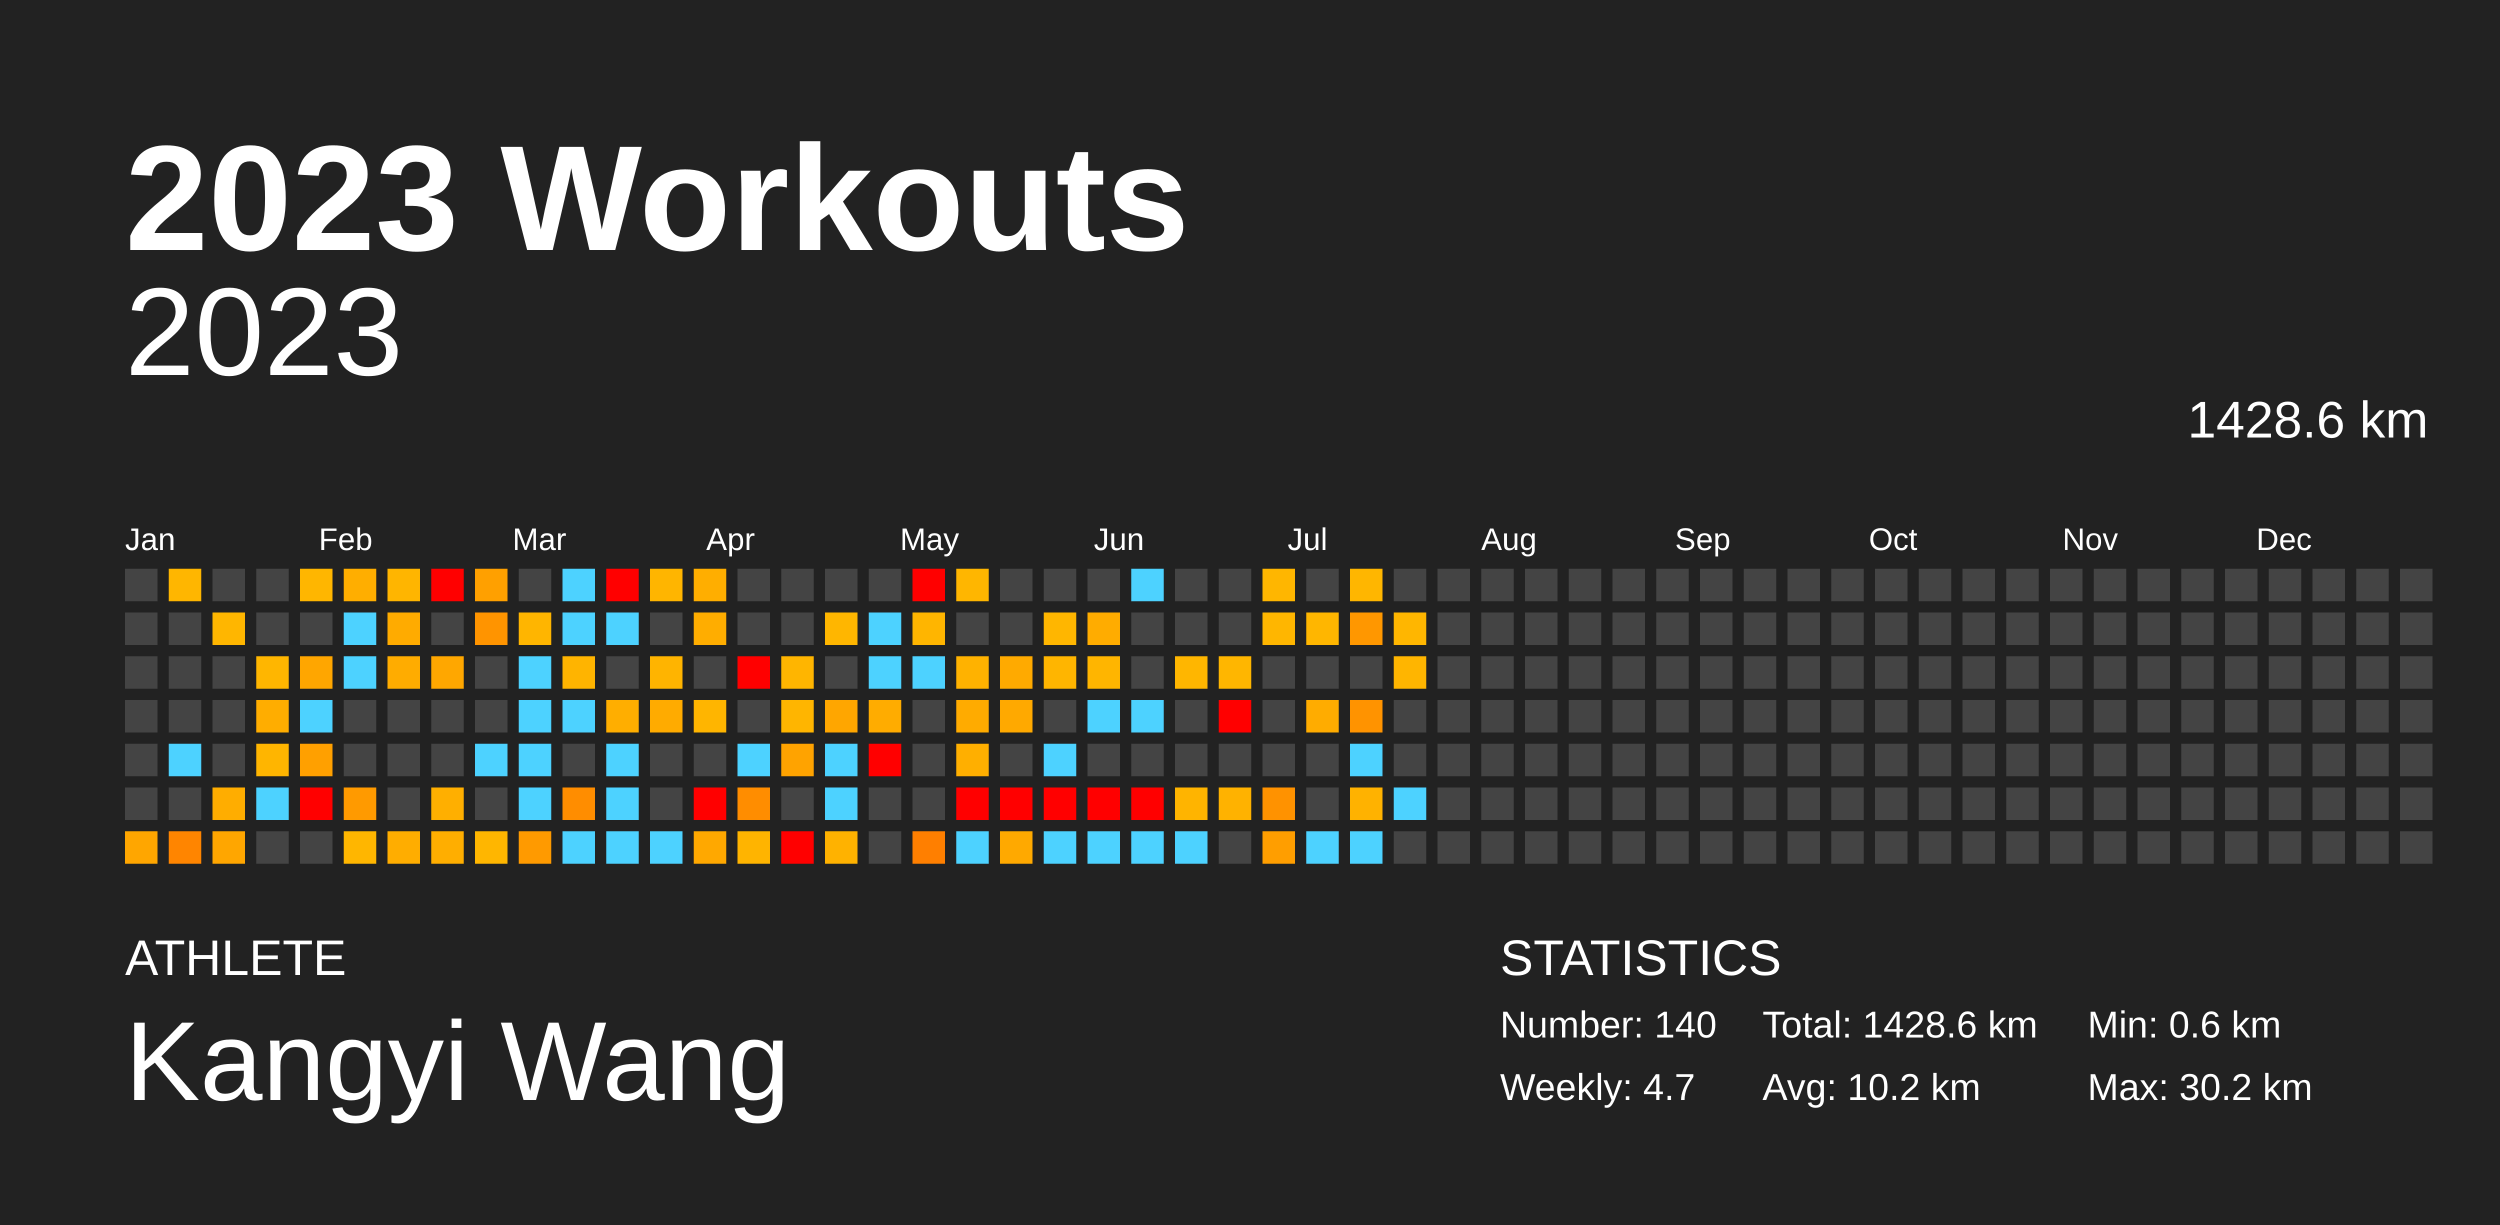
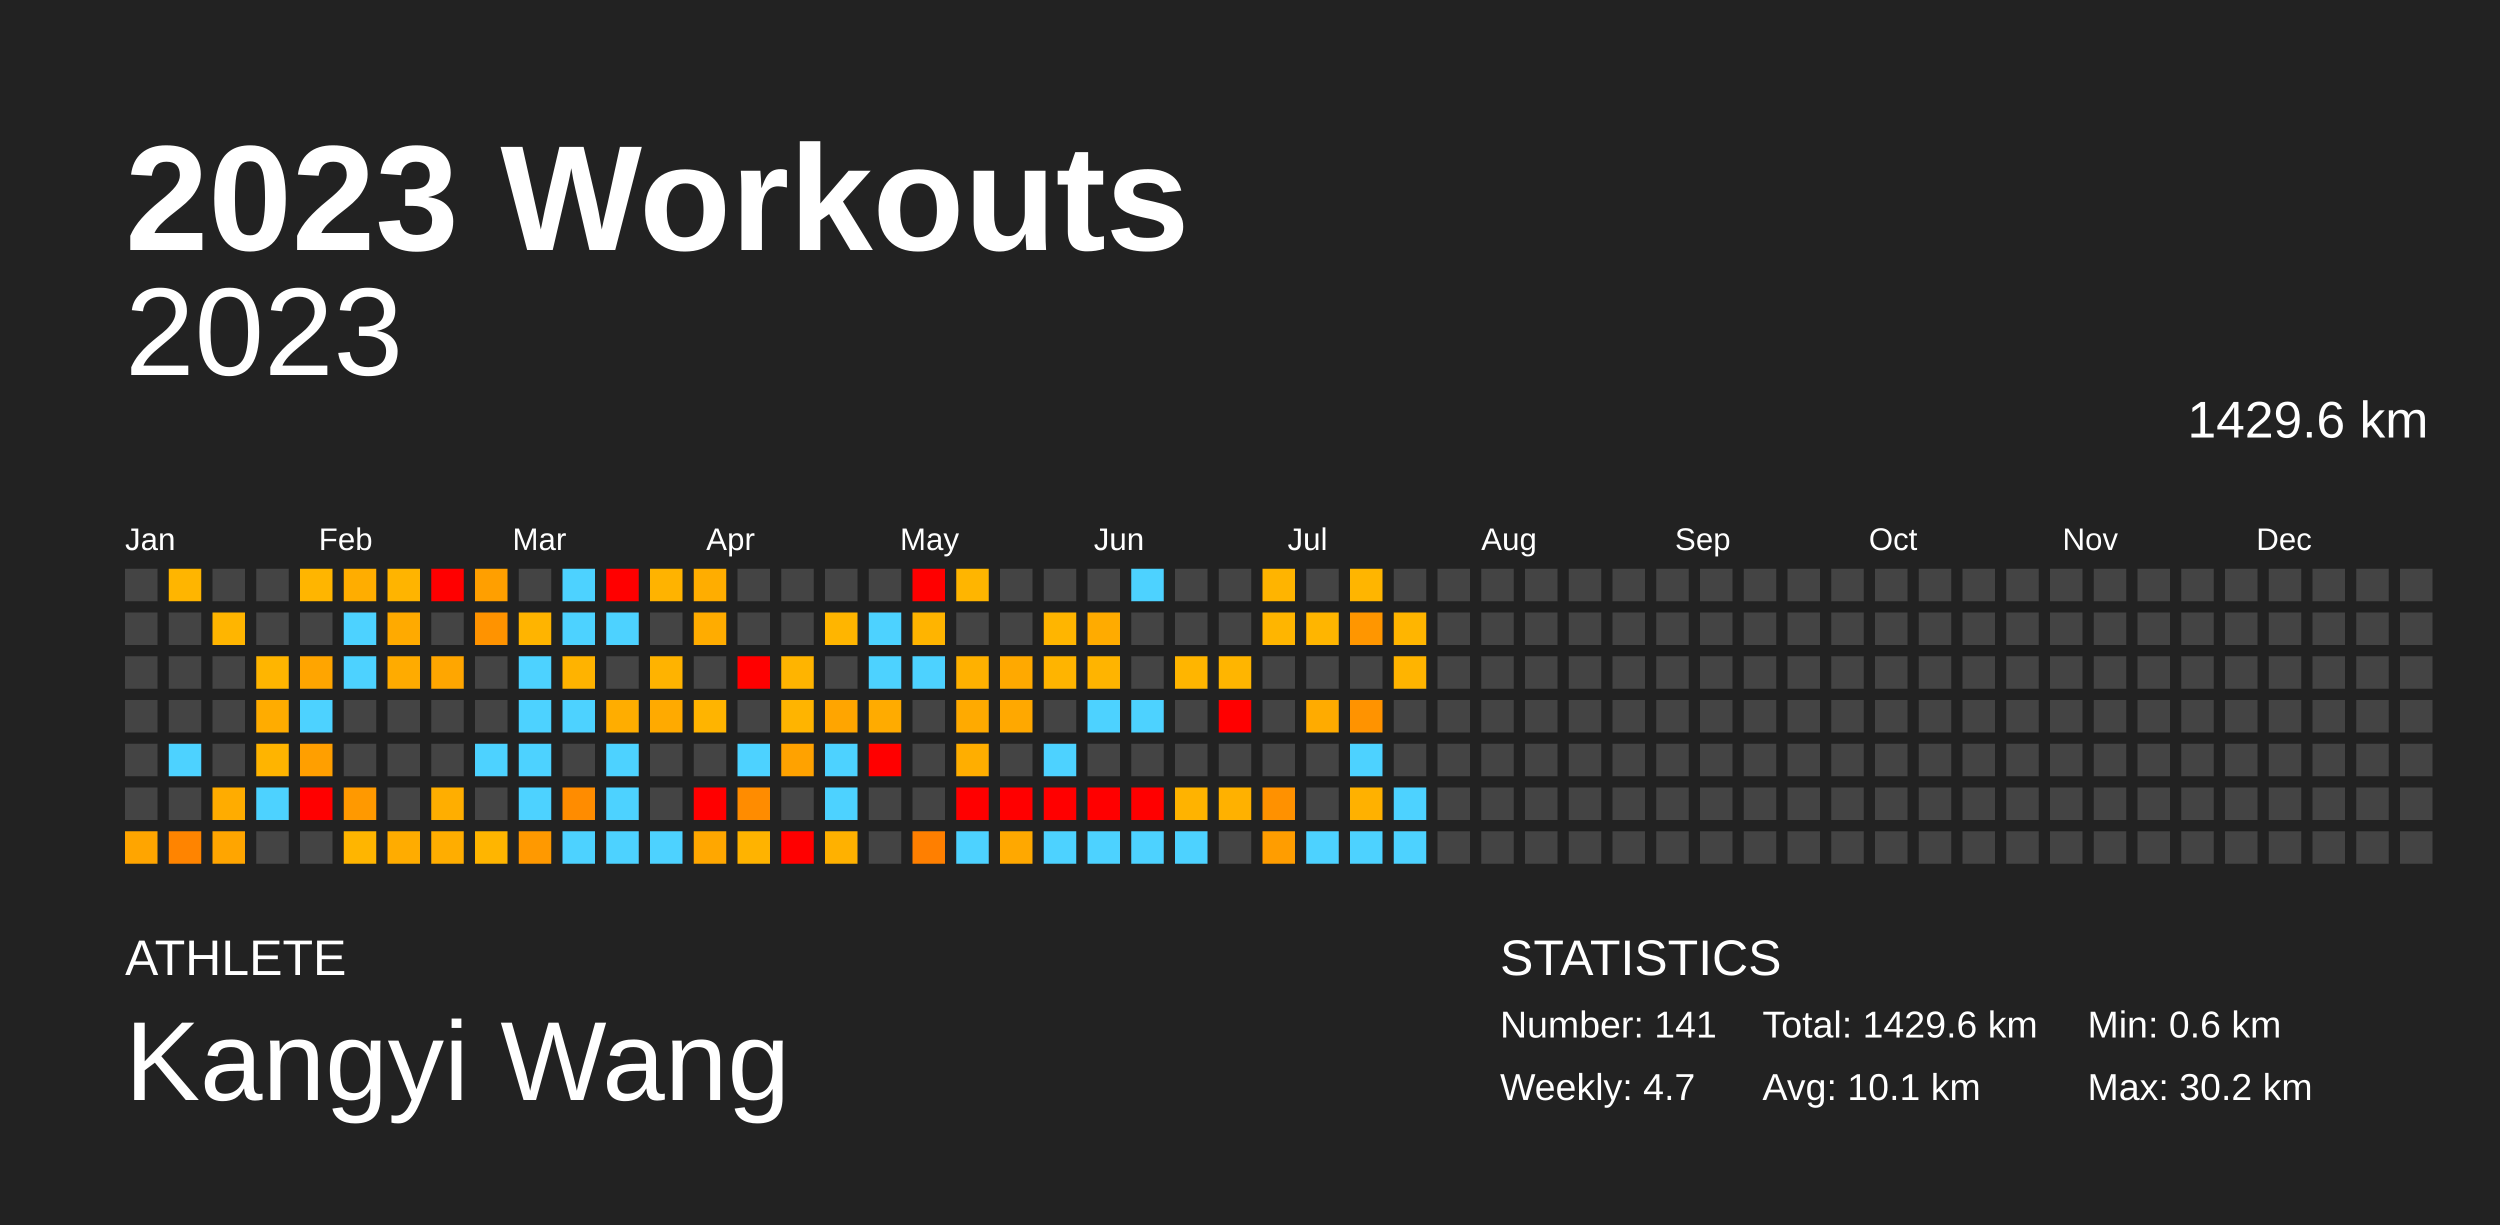
<svg xmlns="http://www.w3.org/2000/svg" baseProfile="full" height="98mm" version="1.1" viewBox="0,0,200,98" width="200mm">
  <defs />
  <rect fill="#222222" height="98" width="200" x="0" y="0" />
  <text fill="#FFFFFF" style="font-size:12px; font-family:Arial; font-weight:bold;" x="10" y="20">2023 Workouts</text>
  <text fill="#FFFFFF" style="font-size:4px; font-family:Arial" x="10" y="78">ATHLETE</text>
  <text fill="#FFFFFF" style="font-size:9px; font-family:Arial" x="10" y="88">Kangyi Wang</text>
  <text fill="#FFFFFF" style="font-size:4px; font-family:Arial" x="120" y="78">STATISTICS</text>
-   <text fill="#FFFFFF" style="font-size:3px; font-family:Arial" x="120" y="83">Number: 140</text>
+   <text fill="#FFFFFF" style="font-size:3px; font-family:Arial" x="120" y="83">Number: 141</text>
  <text fill="#FFFFFF" style="font-size:3px; font-family:Arial" x="120" y="88">Weekly: 4.7</text>
-   <text fill="#FFFFFF" style="font-size:3px; font-family:Arial" x="141" y="83">Total: 1428.6 km</text>
-   <text fill="#FFFFFF" style="font-size:3px; font-family:Arial" x="141" y="88">Avg: 10.2 km</text>
+   <text fill="#FFFFFF" style="font-size:3px; font-family:Arial" x="141" y="83">Total: 1429.6 km</text>
+   <text fill="#FFFFFF" style="font-size:3px; font-family:Arial" x="141" y="88">Avg: 10.1 km</text>
  <text fill="#FFFFFF" style="font-size:3px; font-family:Arial" x="167" y="83">Min: 0.6 km</text>
  <text fill="#FFFFFF" style="font-size:3px; font-family:Arial" x="167" y="88">Max: 30.2 km</text>
  <text alignment-baseline="hanging" fill="#FFFFFF" style="font-size:10.0px; font-family:Arial;" x="10" y="30">2023</text>
-   <text alignment-baseline="hanging" fill="#FFFFFF" style="font-size:4.125px; font-family:Arial;" x="175" y="35">1428.6 km</text>
+   <text alignment-baseline="hanging" fill="#FFFFFF" style="font-size:4.125px; font-family:Arial;" x="175" y="35">1429.6 km</text>
  <text fill="#FFFFFF" style="font-size:2.5px; font-family:Arial" x="10.0" y="44">Jan</text>
  <text fill="#FFFFFF" style="font-size:2.5px; font-family:Arial" x="25.5" y="44">Feb</text>
  <text fill="#FFFFFF" style="font-size:2.5px; font-family:Arial" x="41.0" y="44">Mar</text>
  <text fill="#FFFFFF" style="font-size:2.5px; font-family:Arial" x="56.5" y="44">Apr</text>
  <text fill="#FFFFFF" style="font-size:2.5px; font-family:Arial" x="72.0" y="44">May</text>
  <text fill="#FFFFFF" style="font-size:2.5px; font-family:Arial" x="87.5" y="44">Jun</text>
  <text fill="#FFFFFF" style="font-size:2.5px; font-family:Arial" x="103.0" y="44">Jul</text>
  <text fill="#FFFFFF" style="font-size:2.5px; font-family:Arial" x="118.5" y="44">Aug</text>
  <text fill="#FFFFFF" style="font-size:2.5px; font-family:Arial" x="134.0" y="44">Sep</text>
  <text fill="#FFFFFF" style="font-size:2.5px; font-family:Arial" x="149.5" y="44">Oct</text>
  <text fill="#FFFFFF" style="font-size:2.5px; font-family:Arial" x="165.0" y="44">Nov</text>
  <text fill="#FFFFFF" style="font-size:2.5px; font-family:Arial" x="180.5" y="44">Dec</text>
  <rect fill="#444444" height="2.6" width="2.6" x="10.0" y="45.5" />
  <rect fill="#444444" height="2.6" width="2.6" x="10.0" y="49.0" />
  <rect fill="#444444" height="2.6" width="2.6" x="10.0" y="52.5" />
  <rect fill="#444444" height="2.6" width="2.6" x="10.0" y="56.0" />
  <rect fill="#444444" height="2.6" width="2.6" x="10.0" y="59.5" />
  <rect fill="#444444" height="2.6" width="2.6" x="10.0" y="63.0" />
-   <rect fill="#ffa600" height="2.6" width="2.6" x="10.0" y="66.5" />
-   <rect fill="#ffb600" height="2.6" width="2.6" x="13.5" y="45.5" />
+   <rect fill="#ffa500" height="2.6" width="2.6" x="10.0" y="66.5" />
+   <rect fill="#ffb500" height="2.6" width="2.6" x="13.5" y="45.5" />
  <rect fill="#444444" height="2.6" width="2.6" x="13.5" y="49.0" />
  <rect fill="#444444" height="2.6" width="2.6" x="13.5" y="52.5" />
  <rect fill="#444444" height="2.6" width="2.6" x="13.5" y="56.0" />
  <rect fill="#4dd2ff" height="2.6" width="2.6" x="13.5" y="59.5" />
  <rect fill="#444444" height="2.6" width="2.6" x="13.5" y="63.0" />
-   <rect fill="#ff8500" height="2.6" width="2.6" x="13.5" y="66.5" />
+   <rect fill="#ff8400" height="2.6" width="2.6" x="13.5" y="66.5" />
  <rect fill="#444444" height="2.6" width="2.6" x="17.0" y="45.5" />
-   <rect fill="#ffb600" height="2.6" width="2.6" x="17.0" y="49.0" />
+   <rect fill="#ffb500" height="2.6" width="2.6" x="17.0" y="49.0" />
  <rect fill="#444444" height="2.6" width="2.6" x="17.0" y="52.5" />
  <rect fill="#444444" height="2.6" width="2.6" x="17.0" y="56.0" />
  <rect fill="#444444" height="2.6" width="2.6" x="17.0" y="59.5" />
-   <rect fill="#ffad00" height="2.6" width="2.6" x="17.0" y="63.0" />
-   <rect fill="#ffa600" height="2.6" width="2.6" x="17.0" y="66.5" />
+   <rect fill="#ffac00" height="2.6" width="2.6" x="17.0" y="63.0" />
+   <rect fill="#ffa500" height="2.6" width="2.6" x="17.0" y="66.5" />
  <rect fill="#444444" height="2.6" width="2.6" x="20.5" y="45.5" />
  <rect fill="#444444" height="2.6" width="2.6" x="20.5" y="49.0" />
-   <rect fill="#ffb600" height="2.6" width="2.6" x="20.5" y="52.5" />
-   <rect fill="#ffad00" height="2.6" width="2.6" x="20.5" y="56.0" />
-   <rect fill="#ffb500" height="2.6" width="2.6" x="20.5" y="59.5" />
+   <rect fill="#ffb500" height="2.6" width="2.6" x="20.5" y="52.5" />
+   <rect fill="#ffac00" height="2.6" width="2.6" x="20.5" y="56.0" />
+   <rect fill="#ffb400" height="2.6" width="2.6" x="20.5" y="59.5" />
  <rect fill="#4dd2ff" height="2.6" width="2.6" x="20.5" y="63.0" />
  <rect fill="#444444" height="2.6" width="2.6" x="20.5" y="66.5" />
-   <rect fill="#ffb600" height="2.6" width="2.6" x="24.0" y="45.5" />
+   <rect fill="#ffb500" height="2.6" width="2.6" x="24.0" y="45.5" />
  <rect fill="#444444" height="2.6" width="2.6" x="24.0" y="49.0" />
-   <rect fill="#ffa600" height="2.6" width="2.6" x="24.0" y="52.5" />
+   <rect fill="#ffa500" height="2.6" width="2.6" x="24.0" y="52.5" />
  <rect fill="#4dd2ff" height="2.6" width="2.6" x="24.0" y="56.0" />
-   <rect fill="#ffa000" height="2.6" width="2.6" x="24.0" y="59.5" />
+   <rect fill="#ff9f00" height="2.6" width="2.6" x="24.0" y="59.5" />
  <rect fill="red" height="2.6" width="2.6" x="24.0" y="63.0" />
  <rect fill="#444444" height="2.6" width="2.6" x="24.0" y="66.5" />
-   <rect fill="#ffae00" height="2.6" width="2.6" x="27.5" y="45.5" />
+   <rect fill="#ffad00" height="2.6" width="2.6" x="27.5" y="45.5" />
  <rect fill="#4dd2ff" height="2.6" width="2.6" x="27.5" y="49.0" />
  <rect fill="#4dd2ff" height="2.6" width="2.6" x="27.5" y="52.5" />
  <rect fill="#444444" height="2.6" width="2.6" x="27.5" y="56.0" />
  <rect fill="#444444" height="2.6" width="2.6" x="27.5" y="59.5" />
-   <rect fill="#ff9a00" height="2.6" width="2.6" x="27.5" y="63.0" />
-   <rect fill="#ffb600" height="2.6" width="2.6" x="27.5" y="66.5" />
-   <rect fill="#ffb500" height="2.6" width="2.6" x="31.0" y="45.5" />
-   <rect fill="#ffab00" height="2.6" width="2.6" x="31.0" y="49.0" />
-   <rect fill="#ffac00" height="2.6" width="2.6" x="31.0" y="52.5" />
+   <rect fill="#ff9900" height="2.6" width="2.6" x="27.5" y="63.0" />
+   <rect fill="#ffb500" height="2.6" width="2.6" x="27.5" y="66.5" />
+   <rect fill="#ffb400" height="2.6" width="2.6" x="31.0" y="45.5" />
+   <rect fill="#ffaa00" height="2.6" width="2.6" x="31.0" y="49.0" />
+   <rect fill="#ffab00" height="2.6" width="2.6" x="31.0" y="52.5" />
  <rect fill="#444444" height="2.6" width="2.6" x="31.0" y="56.0" />
  <rect fill="#444444" height="2.6" width="2.6" x="31.0" y="59.5" />
  <rect fill="#444444" height="2.6" width="2.6" x="31.0" y="63.0" />
-   <rect fill="#ffad00" height="2.6" width="2.6" x="31.0" y="66.5" />
+   <rect fill="#ffac00" height="2.6" width="2.6" x="31.0" y="66.5" />
  <rect fill="red" height="2.6" width="2.6" x="34.5" y="45.5" />
  <rect fill="#444444" height="2.6" width="2.6" x="34.5" y="49.0" />
-   <rect fill="#ffa700" height="2.6" width="2.6" x="34.5" y="52.5" />
+   <rect fill="#ffa600" height="2.6" width="2.6" x="34.5" y="52.5" />
  <rect fill="#444444" height="2.6" width="2.6" x="34.5" y="56.0" />
  <rect fill="#444444" height="2.6" width="2.6" x="34.5" y="59.5" />
-   <rect fill="#ffaf00" height="2.6" width="2.6" x="34.5" y="63.0" />
-   <rect fill="#ffae00" height="2.6" width="2.6" x="34.5" y="66.5" />
-   <rect fill="#ffa000" height="2.6" width="2.6" x="38.0" y="45.5" />
-   <rect fill="#ff9400" height="2.6" width="2.6" x="38.0" y="49.0" />
+   <rect fill="#ffae00" height="2.6" width="2.6" x="34.5" y="63.0" />
+   <rect fill="#ffad00" height="2.6" width="2.6" x="34.5" y="66.5" />
+   <rect fill="#ff9f00" height="2.6" width="2.6" x="38.0" y="45.5" />
+   <rect fill="#ff9300" height="2.6" width="2.6" x="38.0" y="49.0" />
  <rect fill="#444444" height="2.6" width="2.6" x="38.0" y="52.5" />
  <rect fill="#444444" height="2.6" width="2.6" x="38.0" y="56.0" />
  <rect fill="#4dd2ff" height="2.6" width="2.6" x="38.0" y="59.5" />
  <rect fill="#444444" height="2.6" width="2.6" x="38.0" y="63.0" />
-   <rect fill="#ffb600" height="2.6" width="2.6" x="38.0" y="66.5" />
+   <rect fill="#ffb500" height="2.6" width="2.6" x="38.0" y="66.5" />
  <rect fill="#444444" height="2.6" width="2.6" x="41.5" y="45.5" />
-   <rect fill="#ffb500" height="2.6" width="2.6" x="41.5" y="49.0" />
+   <rect fill="#ffb400" height="2.6" width="2.6" x="41.5" y="49.0" />
  <rect fill="#4dd2ff" height="2.6" width="2.6" x="41.5" y="52.5" />
  <rect fill="#4dd2ff" height="2.6" width="2.6" x="41.5" y="56.0" />
  <rect fill="#4dd2ff" height="2.6" width="2.6" x="41.5" y="59.5" />
  <rect fill="#4dd2ff" height="2.6" width="2.6" x="41.5" y="63.0" />
-   <rect fill="#ff9a00" height="2.6" width="2.6" x="41.5" y="66.5" />
+   <rect fill="#ff9900" height="2.6" width="2.6" x="41.5" y="66.5" />
  <rect fill="#4dd2ff" height="2.6" width="2.6" x="45.0" y="45.5" />
  <rect fill="#4dd2ff" height="2.6" width="2.6" x="45.0" y="49.0" />
-   <rect fill="#ffb400" height="2.6" width="2.6" x="45.0" y="52.5" />
+   <rect fill="#ffb300" height="2.6" width="2.6" x="45.0" y="52.5" />
  <rect fill="#4dd2ff" height="2.6" width="2.6" x="45.0" y="56.0" />
  <rect fill="#444444" height="2.6" width="2.6" x="45.0" y="59.5" />
-   <rect fill="#ff8d00" height="2.6" width="2.6" x="45.0" y="63.0" />
+   <rect fill="#ff8c00" height="2.6" width="2.6" x="45.0" y="63.0" />
  <rect fill="#4dd2ff" height="2.6" width="2.6" x="45.0" y="66.5" />
  <rect fill="red" height="2.6" width="2.6" x="48.5" y="45.5" />
  <rect fill="#4dd2ff" height="2.6" width="2.6" x="48.5" y="49.0" />
  <rect fill="#444444" height="2.6" width="2.6" x="48.5" y="52.5" />
-   <rect fill="#ffae00" height="2.6" width="2.6" x="48.5" y="56.0" />
+   <rect fill="#ffad00" height="2.6" width="2.6" x="48.5" y="56.0" />
  <rect fill="#4dd2ff" height="2.6" width="2.6" x="48.5" y="59.5" />
  <rect fill="#4dd2ff" height="2.6" width="2.6" x="48.5" y="63.0" />
  <rect fill="#4dd2ff" height="2.6" width="2.6" x="48.5" y="66.5" />
-   <rect fill="#ffb500" height="2.6" width="2.6" x="52.0" y="45.5" />
+   <rect fill="#ffb300" height="2.6" width="2.6" x="52.0" y="45.5" />
  <rect fill="#444444" height="2.6" width="2.6" x="52.0" y="49.0" />
-   <rect fill="#ffb400" height="2.6" width="2.6" x="52.0" y="52.5" />
-   <rect fill="#ffab00" height="2.6" width="2.6" x="52.0" y="56.0" />
+   <rect fill="#ffb300" height="2.6" width="2.6" x="52.0" y="52.5" />
+   <rect fill="#ffaa00" height="2.6" width="2.6" x="52.0" y="56.0" />
  <rect fill="#444444" height="2.6" width="2.6" x="52.0" y="59.5" />
  <rect fill="#444444" height="2.6" width="2.6" x="52.0" y="63.0" />
  <rect fill="#4dd2ff" height="2.6" width="2.6" x="52.0" y="66.5" />
-   <rect fill="#ffae00" height="2.6" width="2.6" x="55.5" y="45.5" />
-   <rect fill="#ffad00" height="2.6" width="2.6" x="55.5" y="49.0" />
+   <rect fill="#ffad00" height="2.6" width="2.6" x="55.5" y="45.5" />
+   <rect fill="#ffac00" height="2.6" width="2.6" x="55.5" y="49.0" />
  <rect fill="#444444" height="2.6" width="2.6" x="55.5" y="52.5" />
-   <rect fill="#ffb500" height="2.6" width="2.6" x="55.5" y="56.0" />
+   <rect fill="#ffb400" height="2.6" width="2.6" x="55.5" y="56.0" />
  <rect fill="#444444" height="2.6" width="2.6" x="55.5" y="59.5" />
  <rect fill="red" height="2.6" width="2.6" x="55.5" y="63.0" />
-   <rect fill="#ffa800" height="2.6" width="2.6" x="55.5" y="66.5" />
+   <rect fill="#ffa700" height="2.6" width="2.6" x="55.5" y="66.5" />
  <rect fill="#444444" height="2.6" width="2.6" x="59.0" y="45.5" />
  <rect fill="#444444" height="2.6" width="2.6" x="59.0" y="49.0" />
  <rect fill="red" height="2.6" width="2.6" x="59.0" y="52.5" />
  <rect fill="#444444" height="2.6" width="2.6" x="59.0" y="56.0" />
  <rect fill="#4dd2ff" height="2.6" width="2.6" x="59.0" y="59.5" />
-   <rect fill="#ff8d00" height="2.6" width="2.6" x="59.0" y="63.0" />
-   <rect fill="#ffb400" height="2.6" width="2.6" x="59.0" y="66.5" />
+   <rect fill="#ff8c00" height="2.6" width="2.6" x="59.0" y="63.0" />
+   <rect fill="#ffb300" height="2.6" width="2.6" x="59.0" y="66.5" />
  <rect fill="#444444" height="2.6" width="2.6" x="62.5" y="45.5" />
  <rect fill="#444444" height="2.6" width="2.6" x="62.5" y="49.0" />
-   <rect fill="#ffb500" height="2.6" width="2.6" x="62.5" y="52.5" />
-   <rect fill="#ffb500" height="2.6" width="2.6" x="62.5" y="56.0" />
-   <rect fill="#ffa300" height="2.6" width="2.6" x="62.5" y="59.5" />
+   <rect fill="#ffb400" height="2.6" width="2.6" x="62.5" y="52.5" />
+   <rect fill="#ffb400" height="2.6" width="2.6" x="62.5" y="56.0" />
+   <rect fill="#ffa200" height="2.6" width="2.6" x="62.5" y="59.5" />
  <rect fill="#444444" height="2.6" width="2.6" x="62.5" y="63.0" />
  <rect fill="red" height="2.6" width="2.6" x="62.5" y="66.5" />
  <rect fill="#444444" height="2.6" width="2.6" x="66.0" y="45.5" />
-   <rect fill="#ffb600" height="2.6" width="2.6" x="66.0" y="49.0" />
+   <rect fill="#ffb500" height="2.6" width="2.6" x="66.0" y="49.0" />
  <rect fill="#444444" height="2.6" width="2.6" x="66.0" y="52.5" />
-   <rect fill="#ffa600" height="2.6" width="2.6" x="66.0" y="56.0" />
+   <rect fill="#ffa500" height="2.6" width="2.6" x="66.0" y="56.0" />
  <rect fill="#4dd2ff" height="2.6" width="2.6" x="66.0" y="59.5" />
  <rect fill="#4dd2ff" height="2.6" width="2.6" x="66.0" y="63.0" />
-   <rect fill="#ffb200" height="2.6" width="2.6" x="66.0" y="66.5" />
+   <rect fill="#ffb100" height="2.6" width="2.6" x="66.0" y="66.5" />
  <rect fill="#444444" height="2.6" width="2.6" x="69.5" y="45.5" />
  <rect fill="#4dd2ff" height="2.6" width="2.6" x="69.5" y="49.0" />
  <rect fill="#4dd2ff" height="2.6" width="2.6" x="69.5" y="52.5" />
-   <rect fill="#ffac00" height="2.6" width="2.6" x="69.5" y="56.0" />
+   <rect fill="#ffab00" height="2.6" width="2.6" x="69.5" y="56.0" />
  <rect fill="red" height="2.6" width="2.6" x="69.5" y="59.5" />
  <rect fill="#444444" height="2.6" width="2.6" x="69.5" y="63.0" />
  <rect fill="#444444" height="2.6" width="2.6" x="69.5" y="66.5" />
  <rect fill="red" height="2.6" width="2.6" x="73.0" y="45.5" />
-   <rect fill="#ffb500" height="2.6" width="2.6" x="73.0" y="49.0" />
+   <rect fill="#ffb400" height="2.6" width="2.6" x="73.0" y="49.0" />
  <rect fill="#4dd2ff" height="2.6" width="2.6" x="73.0" y="52.5" />
  <rect fill="#444444" height="2.6" width="2.6" x="73.0" y="56.0" />
  <rect fill="#444444" height="2.6" width="2.6" x="73.0" y="59.5" />
  <rect fill="#444444" height="2.6" width="2.6" x="73.0" y="63.0" />
  <rect fill="#ff7f00" height="2.6" width="2.6" x="73.0" y="66.5" />
-   <rect fill="#ffb600" height="2.6" width="2.6" x="76.5" y="45.5" />
+   <rect fill="#ffb500" height="2.6" width="2.6" x="76.5" y="45.5" />
  <rect fill="#444444" height="2.6" width="2.6" x="76.5" y="49.0" />
-   <rect fill="#ffb200" height="2.6" width="2.6" x="76.5" y="52.5" />
-   <rect fill="#ffab00" height="2.6" width="2.6" x="76.5" y="56.0" />
-   <rect fill="#ffaf00" height="2.6" width="2.6" x="76.5" y="59.5" />
+   <rect fill="#ffb100" height="2.6" width="2.6" x="76.5" y="52.5" />
+   <rect fill="#ffaa00" height="2.6" width="2.6" x="76.5" y="56.0" />
+   <rect fill="#ffae00" height="2.6" width="2.6" x="76.5" y="59.5" />
  <rect fill="red" height="2.6" width="2.6" x="76.5" y="63.0" />
  <rect fill="#4dd2ff" height="2.6" width="2.6" x="76.5" y="66.5" />
  <rect fill="#444444" height="2.6" width="2.6" x="80.0" y="45.5" />
  <rect fill="#444444" height="2.6" width="2.6" x="80.0" y="49.0" />
-   <rect fill="#ffaa00" height="2.6" width="2.6" x="80.0" y="52.5" />
-   <rect fill="#ffa900" height="2.6" width="2.6" x="80.0" y="56.0" />
+   <rect fill="#ffa900" height="2.6" width="2.6" x="80.0" y="52.5" />
+   <rect fill="#ffa800" height="2.6" width="2.6" x="80.0" y="56.0" />
  <rect fill="#444444" height="2.6" width="2.6" x="80.0" y="59.5" />
  <rect fill="red" height="2.6" width="2.6" x="80.0" y="63.0" />
-   <rect fill="#ffa900" height="2.6" width="2.6" x="80.0" y="66.5" />
+   <rect fill="#ffa800" height="2.6" width="2.6" x="80.0" y="66.5" />
  <rect fill="#444444" height="2.6" width="2.6" x="83.5" y="45.5" />
-   <rect fill="#ffb600" height="2.6" width="2.6" x="83.5" y="49.0" />
-   <rect fill="#ffb500" height="2.6" width="2.6" x="83.5" y="52.5" />
+   <rect fill="#ffb500" height="2.6" width="2.6" x="83.5" y="49.0" />
+   <rect fill="#ffb400" height="2.6" width="2.6" x="83.5" y="52.5" />
  <rect fill="#444444" height="2.6" width="2.6" x="83.5" y="56.0" />
  <rect fill="#4dd2ff" height="2.6" width="2.6" x="83.5" y="59.5" />
  <rect fill="red" height="2.6" width="2.6" x="83.5" y="63.0" />
  <rect fill="#4dd2ff" height="2.6" width="2.6" x="83.5" y="66.5" />
  <rect fill="#444444" height="2.6" width="2.6" x="87.0" y="45.5" />
-   <rect fill="#ffac00" height="2.6" width="2.6" x="87.0" y="49.0" />
-   <rect fill="#ffb500" height="2.6" width="2.6" x="87.0" y="52.5" />
+   <rect fill="#ffab00" height="2.6" width="2.6" x="87.0" y="49.0" />
+   <rect fill="#ffb400" height="2.6" width="2.6" x="87.0" y="52.5" />
  <rect fill="#4dd2ff" height="2.6" width="2.6" x="87.0" y="56.0" />
  <rect fill="#444444" height="2.6" width="2.6" x="87.0" y="59.5" />
  <rect fill="red" height="2.6" width="2.6" x="87.0" y="63.0" />
  <rect fill="#4dd2ff" height="2.6" width="2.6" x="87.0" y="66.5" />
  <rect fill="#4dd2ff" height="2.6" width="2.6" x="90.5" y="45.5" />
  <rect fill="#444444" height="2.6" width="2.6" x="90.5" y="49.0" />
  <rect fill="#444444" height="2.6" width="2.6" x="90.5" y="52.5" />
  <rect fill="#4dd2ff" height="2.6" width="2.6" x="90.5" y="56.0" />
  <rect fill="#444444" height="2.6" width="2.6" x="90.5" y="59.5" />
  <rect fill="red" height="2.6" width="2.6" x="90.5" y="63.0" />
  <rect fill="#4dd2ff" height="2.6" width="2.6" x="90.5" y="66.5" />
  <rect fill="#444444" height="2.6" width="2.6" x="94.0" y="45.5" />
  <rect fill="#444444" height="2.6" width="2.6" x="94.0" y="49.0" />
-   <rect fill="#ffb600" height="2.6" width="2.6" x="94.0" y="52.5" />
+   <rect fill="#ffb500" height="2.6" width="2.6" x="94.0" y="52.5" />
  <rect fill="#444444" height="2.6" width="2.6" x="94.0" y="56.0" />
  <rect fill="#444444" height="2.6" width="2.6" x="94.0" y="59.5" />
-   <rect fill="#ffb400" height="2.6" width="2.6" x="94.0" y="63.0" />
+   <rect fill="#ffb300" height="2.6" width="2.6" x="94.0" y="63.0" />
  <rect fill="#4dd2ff" height="2.6" width="2.6" x="94.0" y="66.5" />
  <rect fill="#444444" height="2.6" width="2.6" x="97.5" y="45.5" />
  <rect fill="#444444" height="2.6" width="2.6" x="97.5" y="49.0" />
-   <rect fill="#ffb600" height="2.6" width="2.6" x="97.5" y="52.5" />
+   <rect fill="#ffb500" height="2.6" width="2.6" x="97.5" y="52.5" />
  <rect fill="red" height="2.6" width="2.6" x="97.5" y="56.0" />
  <rect fill="#444444" height="2.6" width="2.6" x="97.5" y="59.5" />
-   <rect fill="#ffb200" height="2.6" width="2.6" x="97.5" y="63.0" />
+   <rect fill="#ffb100" height="2.6" width="2.6" x="97.5" y="63.0" />
  <rect fill="#444444" height="2.6" width="2.6" x="97.5" y="66.5" />
-   <rect fill="#ffb600" height="2.6" width="2.6" x="101.0" y="45.5" />
-   <rect fill="#ffb600" height="2.6" width="2.6" x="101.0" y="49.0" />
+   <rect fill="#ffb400" height="2.6" width="2.6" x="101.0" y="45.5" />
+   <rect fill="#ffb500" height="2.6" width="2.6" x="101.0" y="49.0" />
  <rect fill="#444444" height="2.6" width="2.6" x="101.0" y="52.5" />
  <rect fill="#444444" height="2.6" width="2.6" x="101.0" y="56.0" />
  <rect fill="#444444" height="2.6" width="2.6" x="101.0" y="59.5" />
-   <rect fill="#ff9200" height="2.6" width="2.6" x="101.0" y="63.0" />
-   <rect fill="#ff9e00" height="2.6" width="2.6" x="101.0" y="66.5" />
+   <rect fill="#ff9100" height="2.6" width="2.6" x="101.0" y="63.0" />
+   <rect fill="#ff9d00" height="2.6" width="2.6" x="101.0" y="66.5" />
  <rect fill="#444444" height="2.6" width="2.6" x="104.5" y="45.5" />
-   <rect fill="#ffb600" height="2.6" width="2.6" x="104.5" y="49.0" />
+   <rect fill="#ffb500" height="2.6" width="2.6" x="104.5" y="49.0" />
  <rect fill="#444444" height="2.6" width="2.6" x="104.5" y="52.5" />
-   <rect fill="#ffac00" height="2.6" width="2.6" x="104.5" y="56.0" />
+   <rect fill="#ffab00" height="2.6" width="2.6" x="104.5" y="56.0" />
  <rect fill="#444444" height="2.6" width="2.6" x="104.5" y="59.5" />
  <rect fill="#444444" height="2.6" width="2.6" x="104.5" y="63.0" />
  <rect fill="#4dd2ff" height="2.6" width="2.6" x="104.5" y="66.5" />
-   <rect fill="#ffb600" height="2.6" width="2.6" x="108.0" y="45.5" />
-   <rect fill="#ff9700" height="2.6" width="2.6" x="108.0" y="49.0" />
+   <rect fill="#ffb500" height="2.6" width="2.6" x="108.0" y="45.5" />
+   <rect fill="#ff9600" height="2.6" width="2.6" x="108.0" y="49.0" />
  <rect fill="#444444" height="2.6" width="2.6" x="108.0" y="52.5" />
  <rect fill="#ff9300" height="2.6" width="2.6" x="108.0" y="56.0" />
  <rect fill="#4dd2ff" height="2.6" width="2.6" x="108.0" y="59.5" />
-   <rect fill="#ffb200" height="2.6" width="2.6" x="108.0" y="63.0" />
+   <rect fill="#ffb100" height="2.6" width="2.6" x="108.0" y="63.0" />
  <rect fill="#4dd2ff" height="2.6" width="2.6" x="108.0" y="66.5" />
  <rect fill="#444444" height="2.6" width="2.6" x="111.5" y="45.5" />
-   <rect fill="#ffb600" height="2.6" width="2.6" x="111.5" y="49.0" />
-   <rect fill="#ffb500" height="2.6" width="2.6" x="111.5" y="52.5" />
+   <rect fill="#ffb500" height="2.6" width="2.6" x="111.5" y="49.0" />
+   <rect fill="#ffb400" height="2.6" width="2.6" x="111.5" y="52.5" />
  <rect fill="#444444" height="2.6" width="2.6" x="111.5" y="56.0" />
  <rect fill="#444444" height="2.6" width="2.6" x="111.5" y="59.5" />
  <rect fill="#4dd2ff" height="2.6" width="2.6" x="111.5" y="63.0" />
-   <rect fill="#444444" height="2.6" width="2.6" x="111.5" y="66.5" />
+   <rect fill="#4dd2ff" height="2.6" width="2.6" x="111.5" y="66.5" />
  <rect fill="#444444" height="2.6" width="2.6" x="115.0" y="45.5" />
  <rect fill="#444444" height="2.6" width="2.6" x="115.0" y="49.0" />
  <rect fill="#444444" height="2.6" width="2.6" x="115.0" y="52.5" />
  <rect fill="#444444" height="2.6" width="2.6" x="115.0" y="56.0" />
  <rect fill="#444444" height="2.6" width="2.6" x="115.0" y="59.5" />
  <rect fill="#444444" height="2.6" width="2.6" x="115.0" y="63.0" />
  <rect fill="#444444" height="2.6" width="2.6" x="115.0" y="66.5" />
  <rect fill="#444444" height="2.6" width="2.6" x="118.5" y="45.5" />
  <rect fill="#444444" height="2.6" width="2.6" x="118.5" y="49.0" />
  <rect fill="#444444" height="2.6" width="2.6" x="118.5" y="52.5" />
  <rect fill="#444444" height="2.6" width="2.6" x="118.5" y="56.0" />
  <rect fill="#444444" height="2.6" width="2.6" x="118.5" y="59.5" />
  <rect fill="#444444" height="2.6" width="2.6" x="118.5" y="63.0" />
  <rect fill="#444444" height="2.6" width="2.6" x="118.5" y="66.5" />
  <rect fill="#444444" height="2.6" width="2.6" x="122.0" y="45.5" />
  <rect fill="#444444" height="2.6" width="2.6" x="122.0" y="49.0" />
  <rect fill="#444444" height="2.6" width="2.6" x="122.0" y="52.5" />
  <rect fill="#444444" height="2.6" width="2.6" x="122.0" y="56.0" />
  <rect fill="#444444" height="2.6" width="2.6" x="122.0" y="59.5" />
  <rect fill="#444444" height="2.6" width="2.6" x="122.0" y="63.0" />
  <rect fill="#444444" height="2.6" width="2.6" x="122.0" y="66.5" />
  <rect fill="#444444" height="2.6" width="2.6" x="125.5" y="45.5" />
  <rect fill="#444444" height="2.6" width="2.6" x="125.5" y="49.0" />
  <rect fill="#444444" height="2.6" width="2.6" x="125.5" y="52.5" />
  <rect fill="#444444" height="2.6" width="2.6" x="125.5" y="56.0" />
  <rect fill="#444444" height="2.6" width="2.6" x="125.5" y="59.5" />
  <rect fill="#444444" height="2.6" width="2.6" x="125.5" y="63.0" />
  <rect fill="#444444" height="2.6" width="2.6" x="125.5" y="66.5" />
  <rect fill="#444444" height="2.6" width="2.6" x="129.0" y="45.5" />
  <rect fill="#444444" height="2.6" width="2.6" x="129.0" y="49.0" />
  <rect fill="#444444" height="2.6" width="2.6" x="129.0" y="52.5" />
  <rect fill="#444444" height="2.6" width="2.6" x="129.0" y="56.0" />
  <rect fill="#444444" height="2.6" width="2.6" x="129.0" y="59.5" />
  <rect fill="#444444" height="2.6" width="2.6" x="129.0" y="63.0" />
  <rect fill="#444444" height="2.6" width="2.6" x="129.0" y="66.5" />
  <rect fill="#444444" height="2.6" width="2.6" x="132.5" y="45.5" />
  <rect fill="#444444" height="2.6" width="2.6" x="132.5" y="49.0" />
  <rect fill="#444444" height="2.6" width="2.6" x="132.5" y="52.5" />
  <rect fill="#444444" height="2.6" width="2.6" x="132.5" y="56.0" />
  <rect fill="#444444" height="2.6" width="2.6" x="132.5" y="59.5" />
  <rect fill="#444444" height="2.6" width="2.6" x="132.5" y="63.0" />
  <rect fill="#444444" height="2.6" width="2.6" x="132.5" y="66.5" />
  <rect fill="#444444" height="2.6" width="2.6" x="136.0" y="45.5" />
  <rect fill="#444444" height="2.6" width="2.6" x="136.0" y="49.0" />
  <rect fill="#444444" height="2.6" width="2.6" x="136.0" y="52.5" />
  <rect fill="#444444" height="2.6" width="2.6" x="136.0" y="56.0" />
  <rect fill="#444444" height="2.6" width="2.6" x="136.0" y="59.5" />
  <rect fill="#444444" height="2.6" width="2.6" x="136.0" y="63.0" />
  <rect fill="#444444" height="2.6" width="2.6" x="136.0" y="66.5" />
  <rect fill="#444444" height="2.6" width="2.6" x="139.5" y="45.5" />
  <rect fill="#444444" height="2.6" width="2.6" x="139.5" y="49.0" />
  <rect fill="#444444" height="2.6" width="2.6" x="139.5" y="52.5" />
  <rect fill="#444444" height="2.6" width="2.6" x="139.5" y="56.0" />
  <rect fill="#444444" height="2.6" width="2.6" x="139.5" y="59.5" />
  <rect fill="#444444" height="2.6" width="2.6" x="139.5" y="63.0" />
  <rect fill="#444444" height="2.6" width="2.6" x="139.5" y="66.5" />
  <rect fill="#444444" height="2.6" width="2.6" x="143.0" y="45.5" />
  <rect fill="#444444" height="2.6" width="2.6" x="143.0" y="49.0" />
  <rect fill="#444444" height="2.6" width="2.6" x="143.0" y="52.5" />
  <rect fill="#444444" height="2.6" width="2.6" x="143.0" y="56.0" />
  <rect fill="#444444" height="2.6" width="2.6" x="143.0" y="59.5" />
  <rect fill="#444444" height="2.6" width="2.6" x="143.0" y="63.0" />
  <rect fill="#444444" height="2.6" width="2.6" x="143.0" y="66.5" />
  <rect fill="#444444" height="2.6" width="2.6" x="146.5" y="45.5" />
  <rect fill="#444444" height="2.6" width="2.6" x="146.5" y="49.0" />
  <rect fill="#444444" height="2.6" width="2.6" x="146.5" y="52.5" />
  <rect fill="#444444" height="2.6" width="2.6" x="146.5" y="56.0" />
  <rect fill="#444444" height="2.6" width="2.6" x="146.5" y="59.5" />
  <rect fill="#444444" height="2.6" width="2.6" x="146.5" y="63.0" />
  <rect fill="#444444" height="2.6" width="2.6" x="146.5" y="66.5" />
  <rect fill="#444444" height="2.6" width="2.6" x="150.0" y="45.5" />
  <rect fill="#444444" height="2.6" width="2.6" x="150.0" y="49.0" />
  <rect fill="#444444" height="2.6" width="2.6" x="150.0" y="52.5" />
  <rect fill="#444444" height="2.6" width="2.6" x="150.0" y="56.0" />
  <rect fill="#444444" height="2.6" width="2.6" x="150.0" y="59.5" />
  <rect fill="#444444" height="2.6" width="2.6" x="150.0" y="63.0" />
  <rect fill="#444444" height="2.6" width="2.6" x="150.0" y="66.5" />
  <rect fill="#444444" height="2.6" width="2.6" x="153.5" y="45.5" />
  <rect fill="#444444" height="2.6" width="2.6" x="153.5" y="49.0" />
  <rect fill="#444444" height="2.6" width="2.6" x="153.5" y="52.5" />
  <rect fill="#444444" height="2.6" width="2.6" x="153.5" y="56.0" />
  <rect fill="#444444" height="2.6" width="2.6" x="153.5" y="59.5" />
  <rect fill="#444444" height="2.6" width="2.6" x="153.5" y="63.0" />
  <rect fill="#444444" height="2.6" width="2.6" x="153.5" y="66.5" />
  <rect fill="#444444" height="2.6" width="2.6" x="157.0" y="45.5" />
  <rect fill="#444444" height="2.6" width="2.6" x="157.0" y="49.0" />
  <rect fill="#444444" height="2.6" width="2.6" x="157.0" y="52.5" />
  <rect fill="#444444" height="2.6" width="2.6" x="157.0" y="56.0" />
  <rect fill="#444444" height="2.6" width="2.6" x="157.0" y="59.5" />
  <rect fill="#444444" height="2.6" width="2.6" x="157.0" y="63.0" />
  <rect fill="#444444" height="2.6" width="2.6" x="157.0" y="66.5" />
  <rect fill="#444444" height="2.6" width="2.6" x="160.5" y="45.5" />
  <rect fill="#444444" height="2.6" width="2.6" x="160.5" y="49.0" />
  <rect fill="#444444" height="2.6" width="2.6" x="160.5" y="52.5" />
  <rect fill="#444444" height="2.6" width="2.6" x="160.5" y="56.0" />
  <rect fill="#444444" height="2.6" width="2.6" x="160.5" y="59.5" />
  <rect fill="#444444" height="2.6" width="2.6" x="160.5" y="63.0" />
  <rect fill="#444444" height="2.6" width="2.6" x="160.5" y="66.5" />
  <rect fill="#444444" height="2.6" width="2.6" x="164.0" y="45.5" />
  <rect fill="#444444" height="2.6" width="2.6" x="164.0" y="49.0" />
  <rect fill="#444444" height="2.6" width="2.6" x="164.0" y="52.5" />
  <rect fill="#444444" height="2.6" width="2.6" x="164.0" y="56.0" />
  <rect fill="#444444" height="2.6" width="2.6" x="164.0" y="59.5" />
  <rect fill="#444444" height="2.6" width="2.6" x="164.0" y="63.0" />
  <rect fill="#444444" height="2.6" width="2.6" x="164.0" y="66.5" />
  <rect fill="#444444" height="2.6" width="2.6" x="167.5" y="45.5" />
  <rect fill="#444444" height="2.6" width="2.6" x="167.5" y="49.0" />
  <rect fill="#444444" height="2.6" width="2.6" x="167.5" y="52.5" />
  <rect fill="#444444" height="2.6" width="2.6" x="167.5" y="56.0" />
  <rect fill="#444444" height="2.6" width="2.6" x="167.5" y="59.5" />
  <rect fill="#444444" height="2.6" width="2.6" x="167.5" y="63.0" />
  <rect fill="#444444" height="2.6" width="2.6" x="167.5" y="66.5" />
  <rect fill="#444444" height="2.6" width="2.6" x="171.0" y="45.5" />
  <rect fill="#444444" height="2.6" width="2.6" x="171.0" y="49.0" />
  <rect fill="#444444" height="2.6" width="2.6" x="171.0" y="52.5" />
  <rect fill="#444444" height="2.6" width="2.6" x="171.0" y="56.0" />
  <rect fill="#444444" height="2.6" width="2.6" x="171.0" y="59.5" />
  <rect fill="#444444" height="2.6" width="2.6" x="171.0" y="63.0" />
  <rect fill="#444444" height="2.6" width="2.6" x="171.0" y="66.5" />
  <rect fill="#444444" height="2.6" width="2.6" x="174.5" y="45.5" />
  <rect fill="#444444" height="2.6" width="2.6" x="174.5" y="49.0" />
  <rect fill="#444444" height="2.6" width="2.6" x="174.5" y="52.5" />
  <rect fill="#444444" height="2.6" width="2.6" x="174.5" y="56.0" />
  <rect fill="#444444" height="2.6" width="2.6" x="174.5" y="59.5" />
  <rect fill="#444444" height="2.6" width="2.6" x="174.5" y="63.0" />
  <rect fill="#444444" height="2.6" width="2.6" x="174.5" y="66.5" />
  <rect fill="#444444" height="2.6" width="2.6" x="178.0" y="45.5" />
  <rect fill="#444444" height="2.6" width="2.6" x="178.0" y="49.0" />
  <rect fill="#444444" height="2.6" width="2.6" x="178.0" y="52.5" />
  <rect fill="#444444" height="2.6" width="2.6" x="178.0" y="56.0" />
  <rect fill="#444444" height="2.6" width="2.6" x="178.0" y="59.5" />
  <rect fill="#444444" height="2.6" width="2.6" x="178.0" y="63.0" />
  <rect fill="#444444" height="2.6" width="2.6" x="178.0" y="66.5" />
  <rect fill="#444444" height="2.6" width="2.6" x="181.5" y="45.5" />
  <rect fill="#444444" height="2.6" width="2.6" x="181.5" y="49.0" />
  <rect fill="#444444" height="2.6" width="2.6" x="181.5" y="52.5" />
  <rect fill="#444444" height="2.6" width="2.6" x="181.5" y="56.0" />
  <rect fill="#444444" height="2.6" width="2.6" x="181.5" y="59.5" />
  <rect fill="#444444" height="2.6" width="2.6" x="181.5" y="63.0" />
  <rect fill="#444444" height="2.6" width="2.6" x="181.5" y="66.5" />
  <rect fill="#444444" height="2.6" width="2.6" x="185.0" y="45.5" />
  <rect fill="#444444" height="2.6" width="2.6" x="185.0" y="49.0" />
  <rect fill="#444444" height="2.6" width="2.6" x="185.0" y="52.5" />
  <rect fill="#444444" height="2.6" width="2.6" x="185.0" y="56.0" />
  <rect fill="#444444" height="2.6" width="2.6" x="185.0" y="59.5" />
  <rect fill="#444444" height="2.6" width="2.6" x="185.0" y="63.0" />
  <rect fill="#444444" height="2.6" width="2.6" x="185.0" y="66.5" />
  <rect fill="#444444" height="2.6" width="2.6" x="188.5" y="45.5" />
  <rect fill="#444444" height="2.6" width="2.6" x="188.5" y="49.0" />
  <rect fill="#444444" height="2.6" width="2.6" x="188.5" y="52.5" />
  <rect fill="#444444" height="2.6" width="2.6" x="188.5" y="56.0" />
  <rect fill="#444444" height="2.6" width="2.6" x="188.5" y="59.5" />
  <rect fill="#444444" height="2.6" width="2.6" x="188.5" y="63.0" />
  <rect fill="#444444" height="2.6" width="2.6" x="188.5" y="66.5" />
  <rect fill="#444444" height="2.6" width="2.6" x="192.0" y="45.5" />
  <rect fill="#444444" height="2.6" width="2.6" x="192.0" y="49.0" />
  <rect fill="#444444" height="2.6" width="2.6" x="192.0" y="52.5" />
  <rect fill="#444444" height="2.6" width="2.6" x="192.0" y="56.0" />
  <rect fill="#444444" height="2.6" width="2.6" x="192.0" y="59.5" />
  <rect fill="#444444" height="2.6" width="2.6" x="192.0" y="63.0" />
  <rect fill="#444444" height="2.6" width="2.6" x="192.0" y="66.5" />
</svg>
